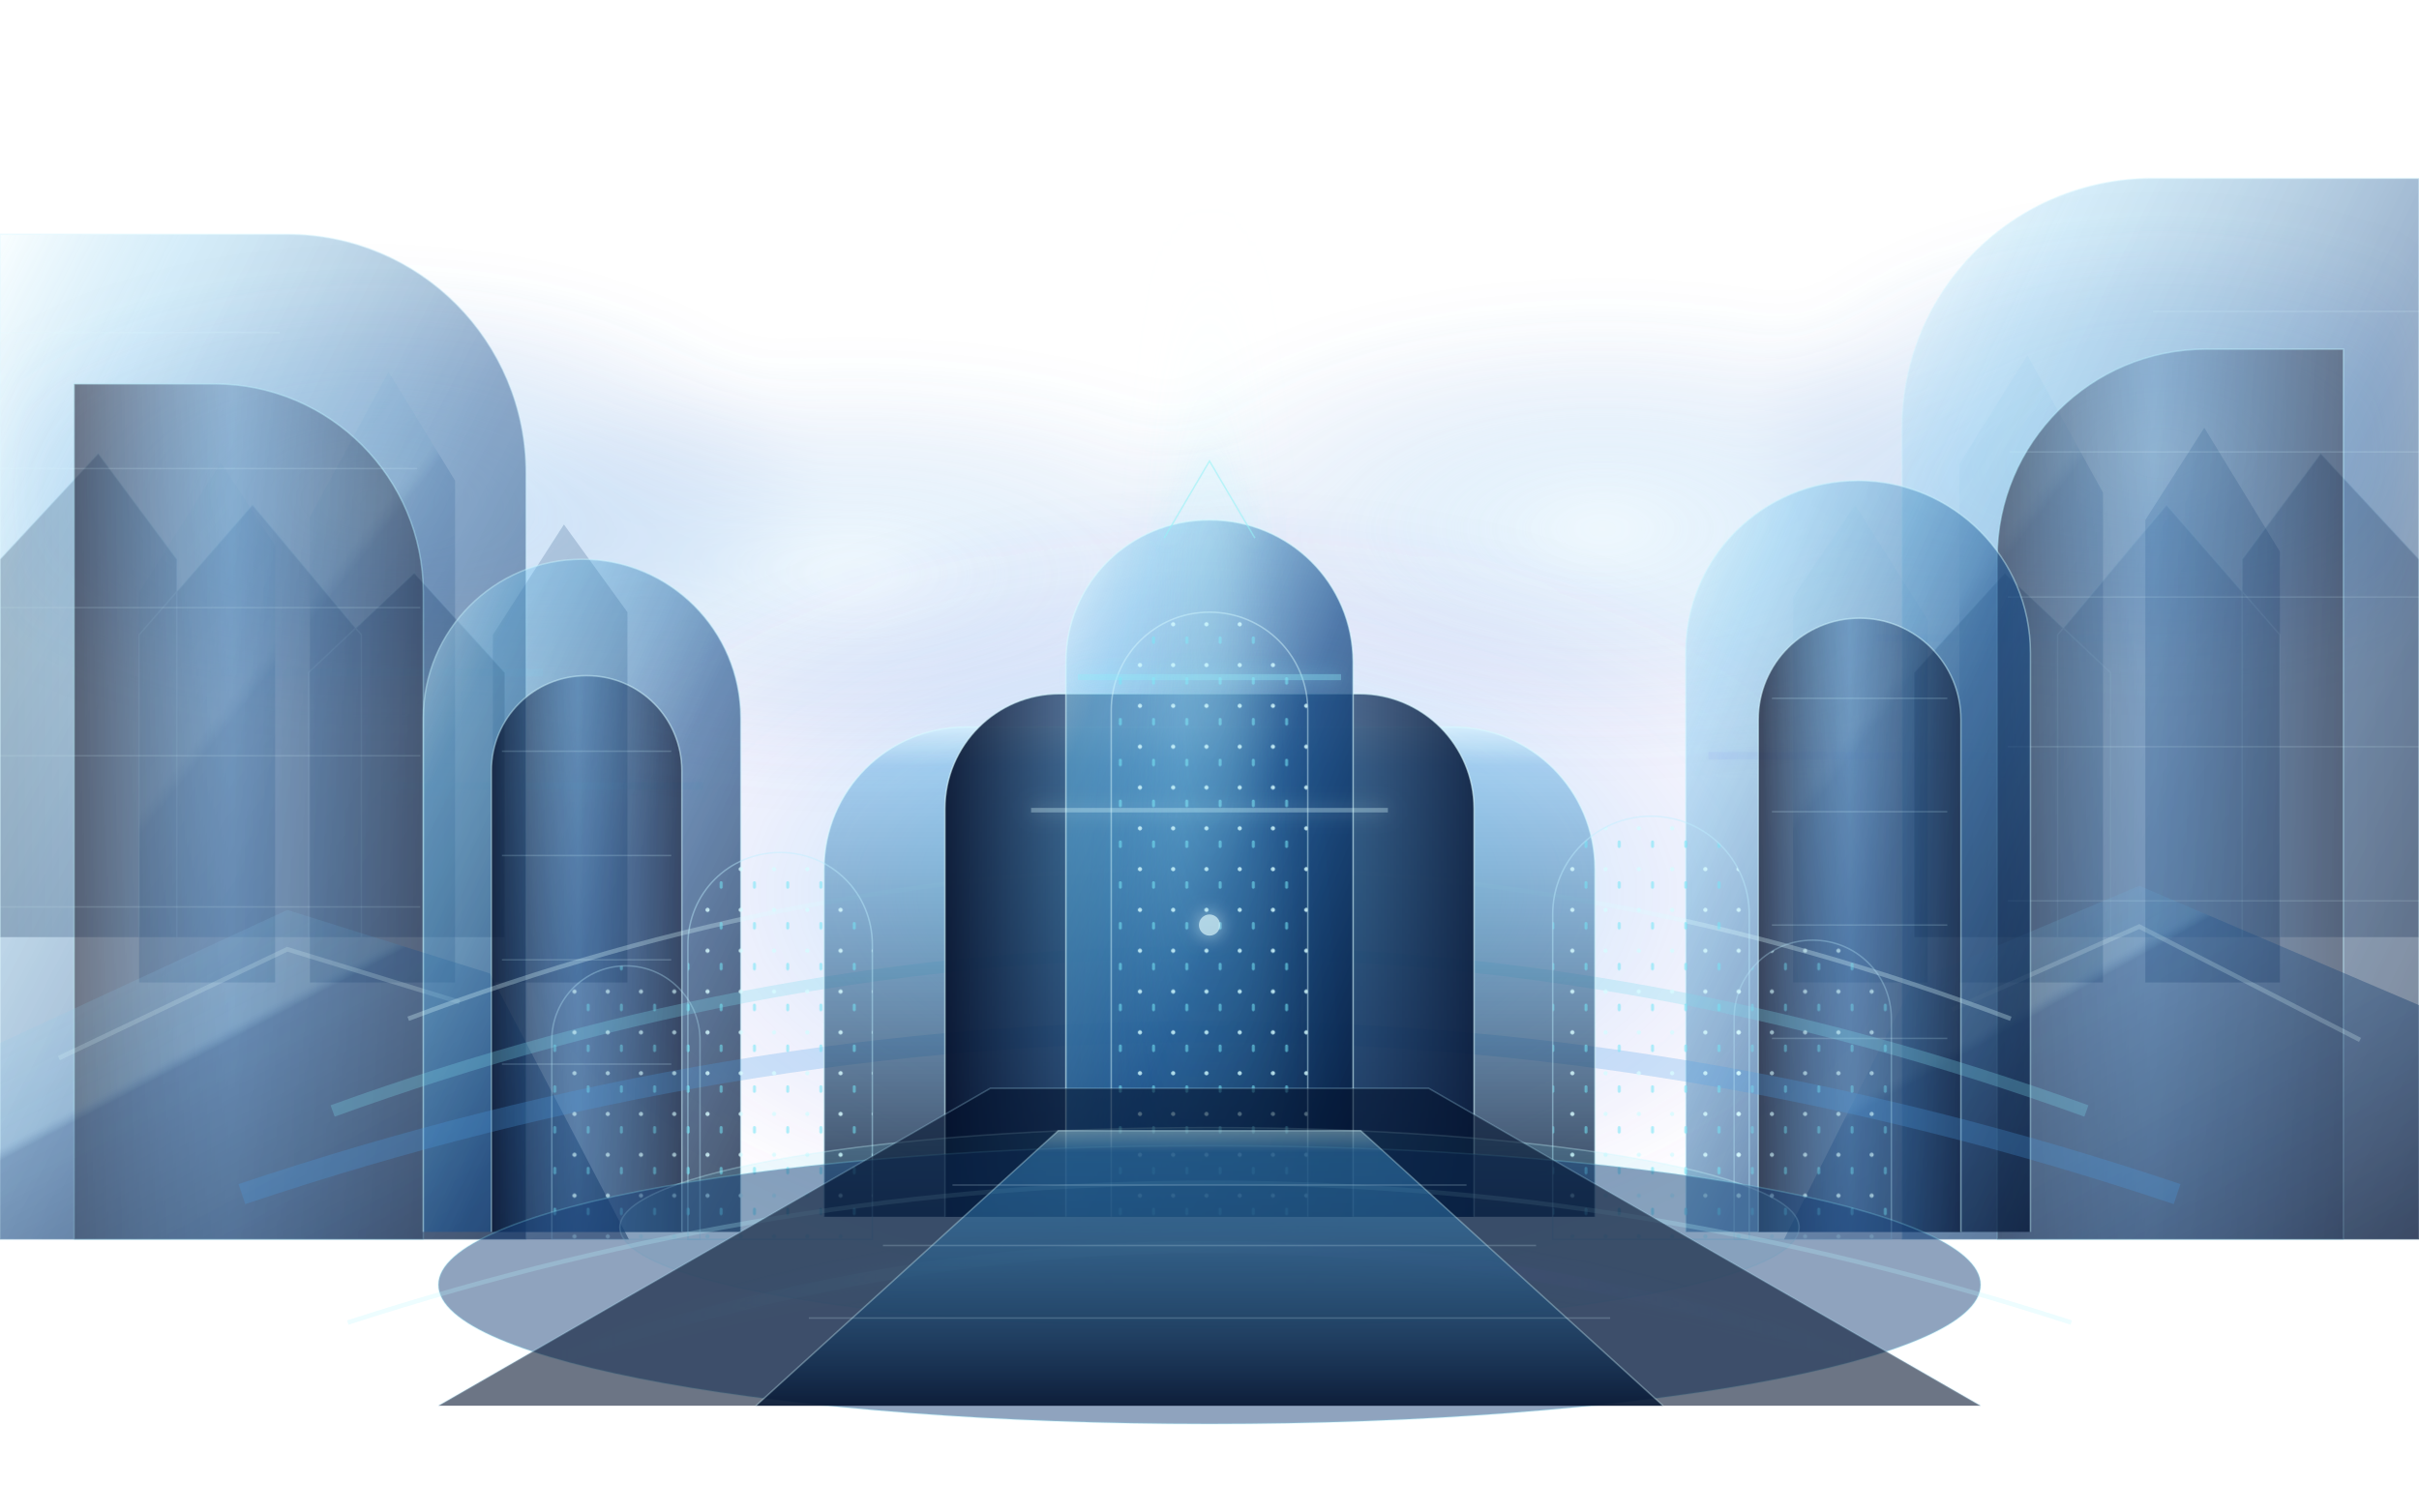
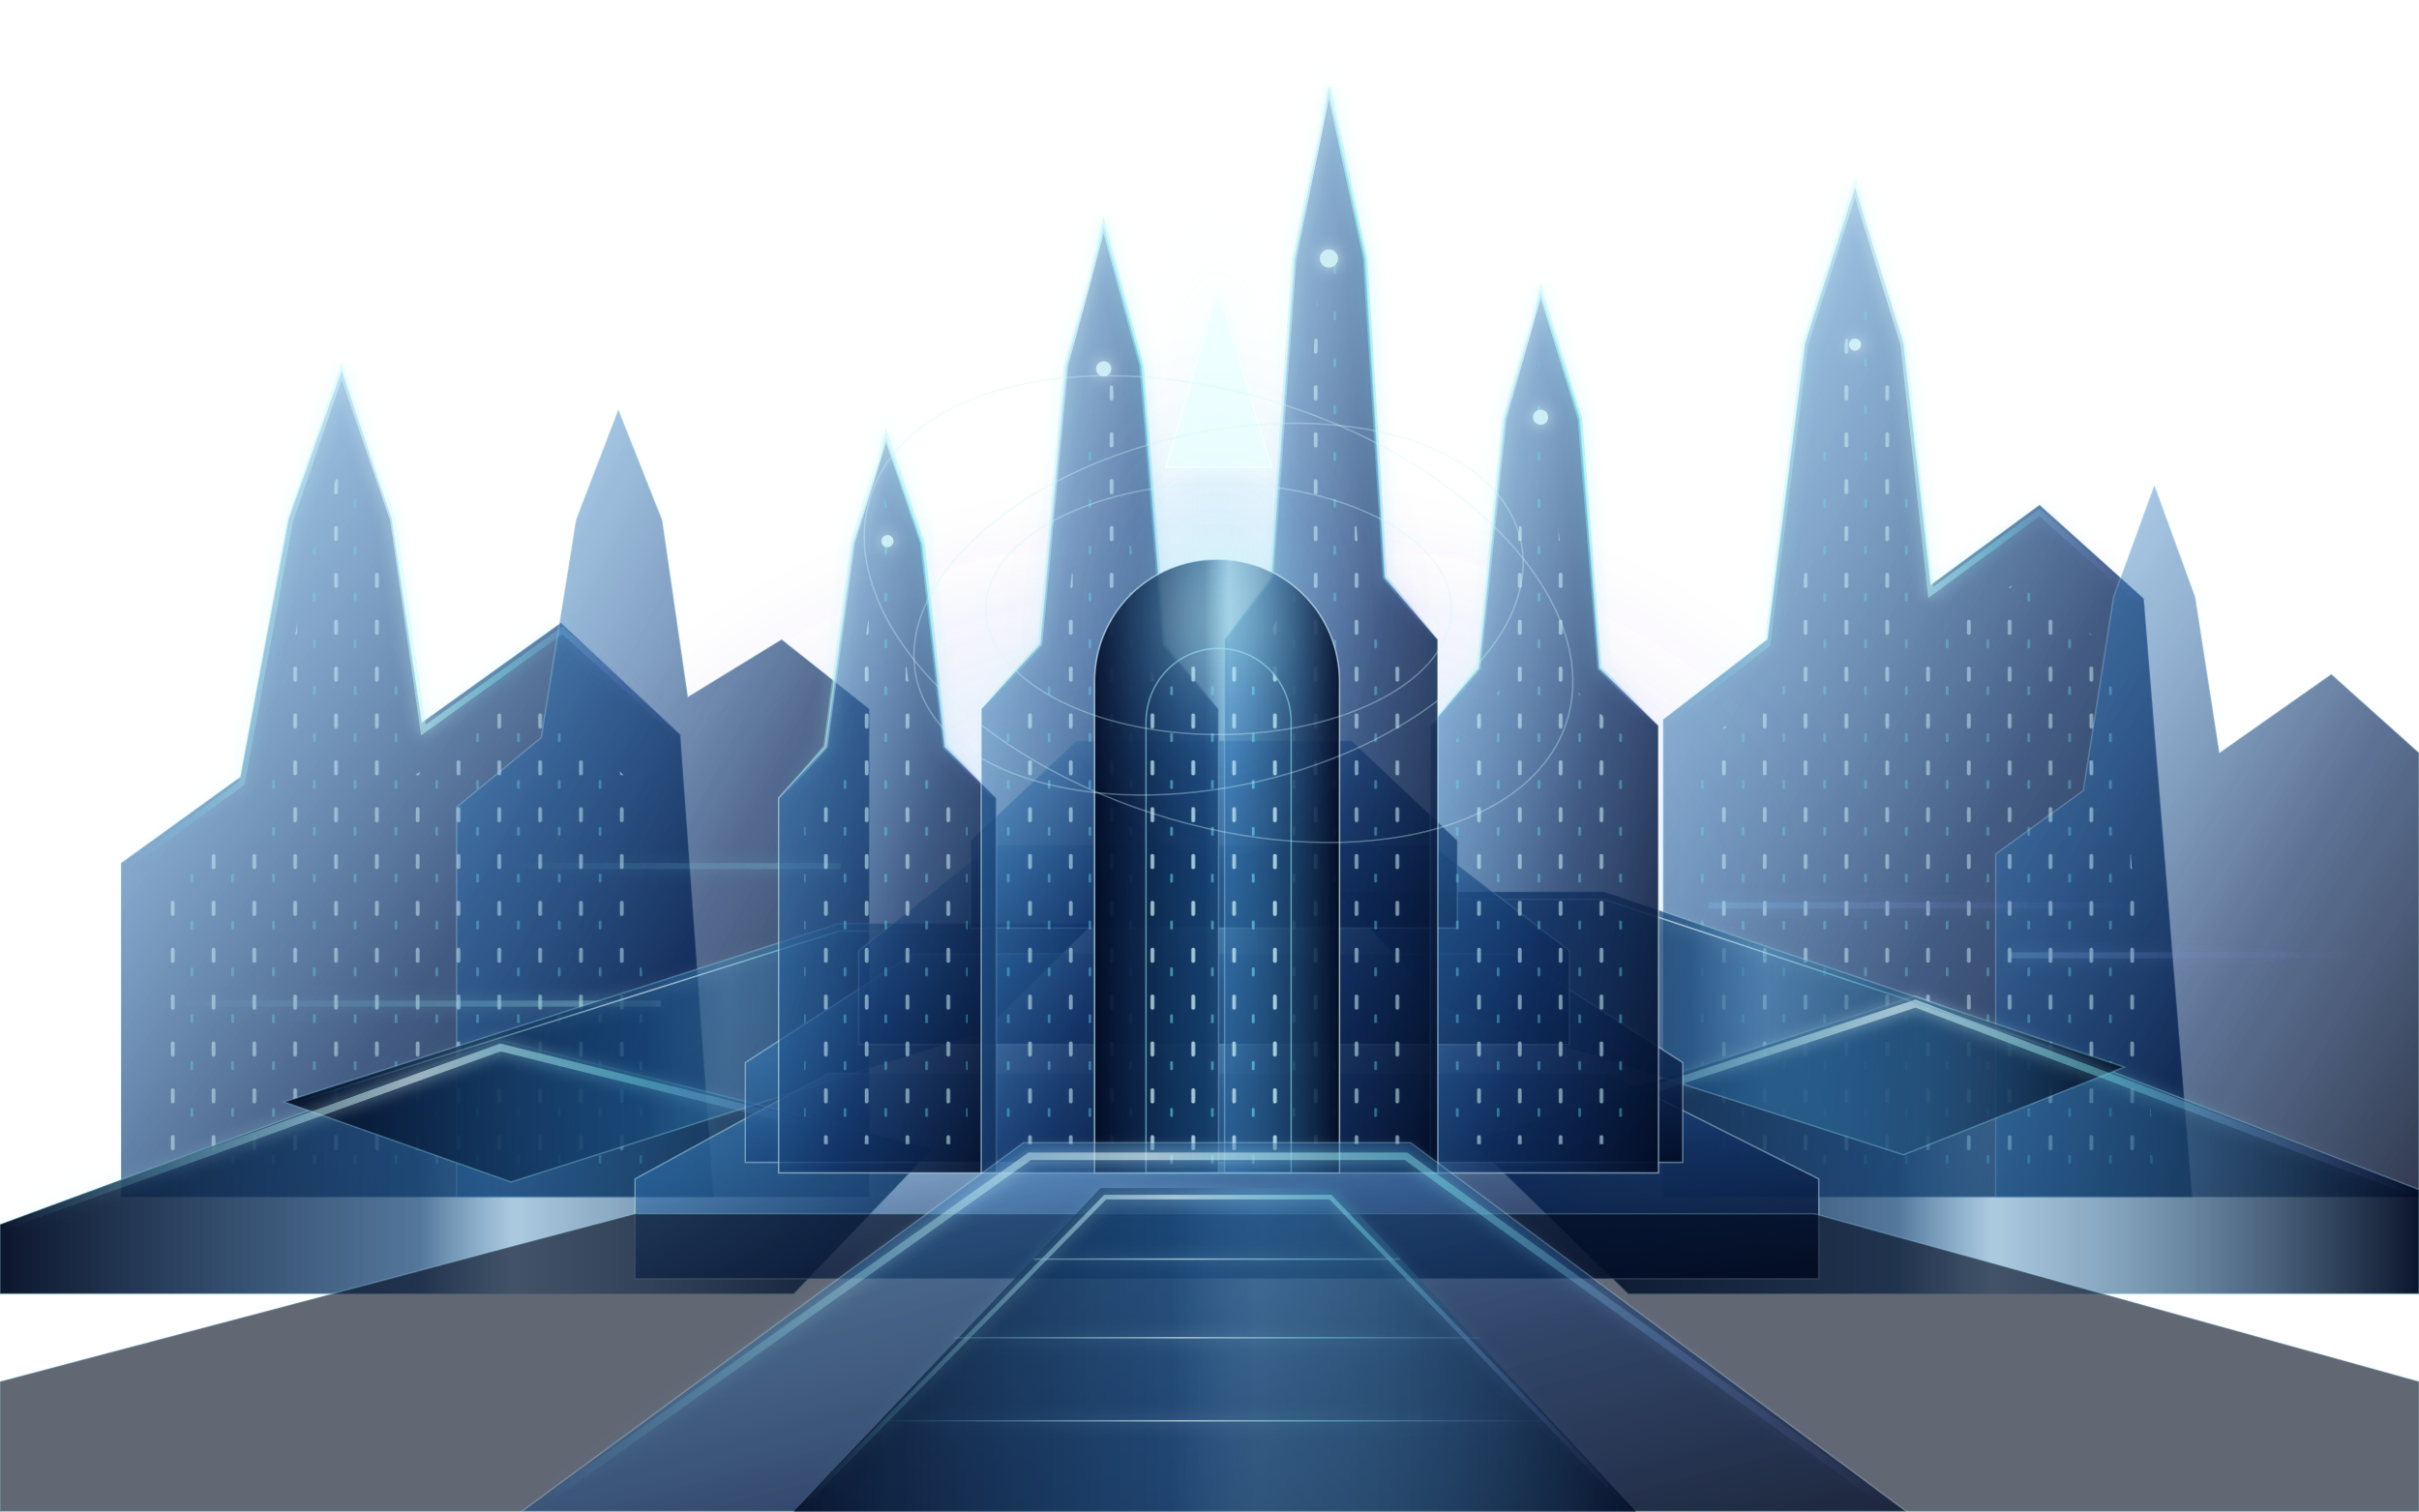
<svg xmlns="http://www.w3.org/2000/svg" viewBox="0 0 1600 1000" fill="none">
  <defs>
-     <linearGradient id="tower" x1="0" y1="0" x2="1" y2="1">
-       <stop stop-color="#EEFCFF" stop-opacity=".62" />
-       <stop offset=".18" stop-color="#67BDEA" stop-opacity=".46" />
-       <stop offset=".55" stop-color="#174D8A" stop-opacity=".72" />
-       <stop offset="1" stop-color="#031534" stop-opacity=".9" />
+     <linearGradient id="facade" x1="0" y1="0" x2="1" y2="1">
+       <stop stop-color="#B8EEFF" stop-opacity=".54" />
+       <stop offset=".18" stop-color="#367FC0" stop-opacity=".5" />
+       <stop offset=".62" stop-color="#102F62" stop-opacity=".78" />
+       <stop offset="1" stop-color="#020D26" stop-opacity=".94" />
    </linearGradient>
    <linearGradient id="recess" x1="0" y1="0" x2="1" y2="0">
-       <stop stop-color="#020E29" stop-opacity=".9" />
-       <stop offset=".45" stop-color="#225994" stop-opacity=".5" />
-       <stop offset="1" stop-color="#061839" stop-opacity=".88" />
+       <stop stop-color="#020C24" stop-opacity=".96" />
+       <stop offset=".45" stop-color="#174778" stop-opacity=".74" />
+       <stop offset=".55" stop-color="#387FB3" stop-opacity=".42" />
+       <stop offset="1" stop-color="#020C24" stop-opacity=".96" />
    </linearGradient>
-     <linearGradient id="platform" x1="0" y1="0" x2="0" y2="1">
-       <stop stop-color="#C9F5FF" stop-opacity=".4" />
-       <stop offset=".08" stop-color="#429CD9" stop-opacity=".38" />
-       <stop offset="1" stop-color="#03132F" stop-opacity=".82" />
+     <linearGradient id="rim" x1="0" y1="0" x2="1" y2="0">
+       <stop stop-color="#68DCEB" stop-opacity="0" />
+       <stop offset=".45" stop-color="#E9FFFF" stop-opacity=".88" />
+       <stop offset=".68" stop-color="#7CEAF1" stop-opacity=".56" />
+       <stop offset="1" stop-color="#866EE5" stop-opacity="0" />
    </linearGradient>
-     <radialGradient id="cloud">
-       <stop stop-color="#ECFAFF" stop-opacity=".72" />
-       <stop offset=".38" stop-color="#80BDF0" stop-opacity=".34" />
-       <stop offset="1" stop-color="#4072CD" stop-opacity="0" />
+     <linearGradient id="beam" x1="0" y1="0" x2="0" y2="1">
+       <stop stop-color="#F7FFFF" stop-opacity="0" />
+       <stop offset=".28" stop-color="#E5FFFF" stop-opacity=".62" />
+       <stop offset=".75" stop-color="#78E8F2" stop-opacity=".16" />
+       <stop offset="1" stop-color="#4488E2" stop-opacity="0" />
+     </linearGradient>
+     <radialGradient id="aura">
+       <stop stop-color="#F4FFFF" stop-opacity=".86" />
+       <stop offset=".18" stop-color="#A6F3F8" stop-opacity=".42" />
+       <stop offset=".52" stop-color="#4D91E9" stop-opacity=".14" />
+       <stop offset="1" stop-color="#6042C1" stop-opacity="0" />
    </radialGradient>
-     <radialGradient id="horizon">
-       <stop stop-color="#EAFFFF" stop-opacity=".82" />
-       <stop offset=".18" stop-color="#70E8F4" stop-opacity=".45" />
-       <stop offset=".55" stop-color="#4F8DF0" stop-opacity=".16" />
-       <stop offset="1" stop-color="#7247D1" stop-opacity="0" />
-     </radialGradient>
-     <linearGradient id="beam" x1="0" y1="0" x2="0" y2="1">
-       <stop stop-color="#F1FFFF" stop-opacity="0" />
-       <stop offset=".3" stop-color="#C8FAFF" stop-opacity=".42" />
-       <stop offset="1" stop-color="#55D5F2" stop-opacity="0" />
-     </linearGradient>
-     <linearGradient id="facade" x1="0" y1="0" x2="1" y2="1">
-       <stop stop-color="#E8FBFF" stop-opacity=".3" />
-       <stop offset=".36" stop-color="#4AA4DC" stop-opacity=".22" />
-       <stop offset=".38" stop-color="#1A508B" stop-opacity=".48" />
-       <stop offset="1" stop-color="#071A3E" stop-opacity=".84" />
-     </linearGradient>
-     <linearGradient id="violetLight" x1="0" y1="0" x2="1" y2="0">
-       <stop stop-color="#8BEFFF" stop-opacity="0" />
-       <stop offset=".48" stop-color="#C3EFFF" stop-opacity=".5" />
-       <stop offset=".7" stop-color="#B499FF" stop-opacity=".28" />
-       <stop offset="1" stop-color="#8BEFFF" stop-opacity="0" />
-     </linearGradient>
-     <pattern id="windows" width="22" height="27" patternUnits="userSpaceOnUse">
-       <circle cx="6" cy="8" r="1.4" fill="#D7FBFF" fill-opacity=".8" />
-       <rect x="14" y="16" width="2" height="5" rx="1" fill="#75E6F5" fill-opacity=".55" />
+     <pattern id="apertures" width="27" height="31" patternUnits="userSpaceOnUse">
+       <rect x="5" y="7" width="2.5" height="10" rx="1.2" fill="#D9FCFF" fill-opacity=".65" />
+       <rect x="18" y="20" width="1.8" height="6" rx=".9" fill="#68E3EF" fill-opacity=".48" />
    </pattern>
-     <filter id="soft" x="-30%" y="-30%" width="160%" height="160%">
-       <feGaussianBlur stdDeviation="18" />
-     </filter>
-     <filter id="glow" x="-40%" y="-40%" width="180%" height="180%">
-       <feGaussianBlur stdDeviation="6" result="b" />
+     <filter id="glow" x="-35%" y="-35%" width="170%" height="170%">
+       <feGaussianBlur stdDeviation="5" result="b" />
      <feMerge>
        <feMergeNode in="b" />
        <feMergeNode in="SourceGraphic" />
      </feMerge>
    </filter>
+     <filter id="soft" x="-30%" y="-40%" width="160%" height="180%">
+       <feGaussianBlur stdDeviation="22" />
+     </filter>
  </defs>
-   <g opacity=".82" filter="url(#soft)">
-     <ellipse cx="245" cy="330" rx="300" ry="145" fill="url(#cloud)" />
-     <ellipse cx="565" cy="380" rx="330" ry="135" fill="url(#cloud)" opacity=".7" />
-     <ellipse cx="1060" cy="350" rx="330" ry="145" fill="url(#cloud)" opacity=".75" />
-     <ellipse cx="1430" cy="300" rx="280" ry="150" fill="url(#cloud)" />
+   <ellipse cx="806" cy="585" rx="440" ry="250" fill="url(#aura)" filter="url(#soft)" opacity=".9" />
+   <path d="M806 95 675 860h262L806 95Z" fill="url(#beam)" filter="url(#soft)" opacity=".75" />
+   <g fill="url(#facade)" stroke="#BDEFFC" stroke-opacity=".28">
+     <path d="M80 792V571l79-57 32-171 35-98 33 98 20 135 92-66 79 74 22 306H80Z" />
+     <path d="M302 792V534l56-46 23-144 28-73 29 73 17 117 62-38 58 46v323H302Z" opacity=".9" />
+     <path d="M1100 792V476l69-53 25-196 33-103 32 103 18 160 72-53 69 62 32 396h-350Z" />
+     <path d="M1320 792V565l58-42 20-128 27-74 27 74 16 103 74-52 58 52v294h-280Z" opacity=".86" />
  </g>
-   <ellipse cx="800" cy="590" rx="470" ry="250" fill="url(#horizon)" filter="url(#soft)" />
-   <g opacity=".34" fill="url(#facade)">
-     <path d="M92 650V392l54-86 36 55v289h-90ZM205 650V342l52-96 44 72v332h-96ZM326 650V420l47-73 42 58v245h-89Z" />
-     <path d="M1508 650V365l-50-82-39 61v306h89ZM1391 650V326l-50-91-45 72v343h95ZM1275 650V410l-48-76-41 61v255h89Z" />
+   <g fill="url(#apertures)" opacity=".7">
+     <path d="M110 777V587l65-46 27-161 26-81 27 83 18 132 77-57 64 57 22 263H110Z" />
+     <path d="M1124 777V493l59-43 28-188 19-72 25 73 17 166 66-47 61 51 27 344h-282Z" />
  </g>
-   <g stroke="url(#violetLight)" stroke-width="5" opacity=".58" filter="url(#glow)">
-     <path d="M112 445h247M1241 422h247M252 520h213M1130 500h228" />
+   <g stroke="url(#rim)" stroke-width="4" filter="url(#glow)" opacity=".72">
+     <path d="M83 574 160 518l32-174 34-99 34 99 20 139 92-66 80 72" />
+     <path d="m1101 479 68-53 25-198 33-104 32 104 18 164 72-53 70 62" />
+     <path d="M107 664h330M1130 599h286" />
+     <path d="M327 573h229M1329 632h250" />
  </g>
-   <g opacity=".32" stroke="#BCEFFF" stroke-opacity=".45">
-     <path d="M0 620V370L65 300l52 70v250M92 620V420l75-86 72 86v200M204 620V445l70-66 60 66v175" fill="url(#recess)" />
-     <path d="M1600 620V370l-65-70-52 70v250M1508 620V420l-75-86-72 86v200M1396 620V445l-70-66-60 66v175" fill="url(#recess)" />
+   <g fill="url(#recess)" stroke="#9DE9F5" stroke-opacity=".3">
+     <path d="M0 810 331 688l286 72-92 96H0v-46Z" />
+     <path d="M1600 787 1267 659l-294 96 104 101h523v-69Z" />
+     <path d="M188 729 555 611h168l-73 72-312 99-150-53Z" />
+     <path d="M1405 706 1061 590H884l69 76 306 98 146-58Z" />
  </g>
-   <g opacity=".6">
-     <path d="M0 820V155h190c88 0 158 71 158 158v507H0Z" fill="url(#tower)" stroke="#CBF4FF" stroke-opacity=".48" />
-     <path d="M49 820V254h93c76 0 138 62 138 138v428H49Z" fill="url(#recess)" stroke="#9DE9FA" stroke-opacity=".48" />
-     <path d="M0 220h185M0 310h276M0 402h278M0 500h278M0 600h278" stroke="#C8F5FF" stroke-opacity=".16" />
-     <path d="M1600 820V118h-176c-92 0-166 74-166 166v536h342Z" fill="url(#tower)" stroke="#CBF4FF" stroke-opacity=".48" />
-     <path d="M1550 820V231h-91c-76 0-138 62-138 138v451h229Z" fill="url(#recess)" stroke="#9DE9FA" stroke-opacity=".48" />
-     <path d="M1600 206h-176M1600 299h-271M1600 395h-272M1600 494h-272M1600 596h-272" stroke="#C8F5FF" stroke-opacity=".16" />
+   <g stroke="url(#rim)" filter="url(#glow)" opacity=".7">
+     <path d="M0 812 331 693l286 71" stroke-width="5" />
+     <path d="M1600 790 1267 664l-294 96" stroke-width="5" />
+     <path d="M190 731 555 616h168" />
+     <path d="M1402 708 1061 595H884" />
  </g>
-   <g opacity=".64">
-     <path d="M0 820V690l190-88 134 42 92 176H0Z" fill="url(#facade)" />
-     <path d="M1600 820V665l-185-79-149 63-86 171h420Z" fill="url(#facade)" />
-     <path d="M39 700 190 628l114 35M1561 688l-146-75-124 55" stroke="#DDFBFF" stroke-opacity=".32" stroke-width="3" />
+   <g fill="url(#facade)" stroke="#D6F9FF" stroke-opacity=".4">
+     <path d="M420 846v-66l128-70h516l139 70v66H420Z" />
+     <path d="M493 769v-66l111-72h397l112 72v66H493Z" />
+     <path d="M568 691v-62l88-70h291l91 70v62H568Z" />
+     <path d="M642 614v-58l70-66h182l70 66v58H642Z" />
  </g>
-   <g opacity=".82" stroke="#C8F6FF" stroke-opacity=".52">
-     <path d="M280 815V475c0-58 47-105 105-105s105 47 105 105v340" fill="url(#tower)" />
-     <path d="M1115 815V432c0-63 51-114 114-114s114 51 114 114v383" fill="url(#tower)" />
-     <path d="M325 815V510c0-35 28-63 63-63s63 28 63 63v305" fill="url(#recess)" />
-     <path d="M1163 815V476c0-37 30-67 67-67s67 30 67 67v339" fill="url(#recess)" />
-     <path d="M332 497h112M332 566h112M332 635h112M332 704h112" stroke-opacity=".2" />
-     <path d="M1172 462h116M1172 537h116M1172 612h116M1172 687h116" stroke-opacity=".2" />
+   <g stroke="url(#rim)" filter="url(#glow)" opacity=".86">
+     <path d="M428 780h766" stroke-width="7" />
+     <path d="M501 703h603" stroke-width="5" />
+     <path d="M575 629h456" stroke-width="4" />
+     <path d="M649 556h309" stroke-width="3" />
  </g>
-   <g opacity=".72">
-     <path d="M270 674Q800 474 1330 674" stroke="#D9FAFF" stroke-opacity=".42" stroke-width="3" />
-     <path d="M220 735Q800 525 1380 735" stroke="#7CDCEC" stroke-opacity=".38" stroke-width="8" />
-     <path d="M160 790Q800 575 1440 790" stroke="#4C9FE4" stroke-opacity=".35" stroke-width="14" />
+   <g fill="url(#facade)" stroke="#D8FAFF" stroke-opacity=".5">
+     <path d="M515 776V528l31-34 18-134 22-71 24 71 15 134 34 34v248H515Z" />
+     <path d="M946 776V480l32-38 17-165 24-85 26 85 13 165 39 38v296H946Z" />
+     <path d="M649 776V469l39-43 17-184 25-93 25 93 15 184 36 43v307H649Z" />
+     <path d="M810 776V423l31-41 15-211 23-113 24 113 13 211 35 41v353H810Z" />
  </g>
-   <g stroke="#D7FAFF" stroke-opacity=".58">
-     <path d="M545 805V575c0-52 42-94 94-94h322c52 0 94 42 94 94v230" fill="url(#platform)" />
-     <path d="M625 805V535c0-42 34-76 76-76h198c42 0 76 34 76 76v270" fill="url(#recess)" />
-     <path d="M705 805V438c0-52 42-94 95-94s95 42 95 94v367" fill="url(#tower)" />
-     <path d="M735 805V470c0-36 29-65 65-65s65 29 65 65v335" fill="url(#windows)" stroke-opacity=".45" />
-     <path d="M800 340V175" stroke="#E8FFFF" stroke-width="3" filter="url(#glow)" />
-     <path d="M770 356 800 305l30 51" fill="none" stroke="#90F2F5" filter="url(#glow)" />
+   <g fill="url(#apertures)" opacity=".8">
+     <path d="M532 757V538l30-31 23-183 23 184 32 30v219H532Z" />
+     <path d="M960 757V493l32-37 26-218 25 219 37 36v264H960Z" />
+     <path d="M664 757V481l38-42 28-238 27 238 34 42v276H664Z" />
+     <path d="M826 757V435l29-38 24-286 22 286 34 38v322H826Z" />
  </g>
-   <g opacity=".72" filter="url(#glow)">
-     <path d="M640 612h320" stroke="url(#violetLight)" stroke-width="6" />
-     <path d="M682 536h236" stroke="#D9FBFF" stroke-opacity=".46" stroke-width="3" />
-     <path d="M713 448h174" stroke="#91EEFA" stroke-opacity=".5" stroke-width="4" />
-     <circle cx="800" cy="612" r="7" fill="#EFFFFF" />
+   <g stroke="url(#rim)" stroke-width="3" filter="url(#glow)" opacity=".9">
+     <path d="m515 529 31-35 18-135 22-71 24 71 15 135 34 35" />
+     <path d="m946 481 32-39 17-165 24-85 26 85 13 165 39 39" />
+     <path d="m649 470 39-44 17-184 25-93 25 93 15 184 36 44" />
+     <path d="m810 424 31-42 15-211 23-113 24 113 13 211 35 42" />
  </g>
-   <g fill="url(#windows)" stroke="#BCEFFF" stroke-opacity=".42">
-     <path d="M455 820V625c0-34 27-61 61-61s61 27 61 61v195H455Z" />
-     <path d="M1027 820V605c0-36 29-65 65-65s65 29 65 65v215h-130Z" />
-     <path d="M365 820V688c0-27 22-49 49-49s49 22 49 49v132h-98Z" opacity=".75" />
-     <path d="M1147 820V674c0-29 23-52 52-52s52 23 52 52v146h-104Z" opacity=".72" />
+   <path d="M724 776V451c0-45 36-81 81-81s81 36 81 81v325H724Z" fill="url(#recess)" stroke="#E2FCFF" stroke-opacity=".62" />
+   <path d="M758 776V478c0-27 21-49 48-49s48 22 48 49v298h-96Z" fill="url(#apertures)" stroke="#9CF0F5" stroke-opacity=".54" />
+   <ellipse cx="806" cy="409" rx="112" ry="166" fill="url(#aura)" filter="url(#soft)" opacity=".78" />
+   <path d="M806 145V842" stroke="#EFFFFF" stroke-opacity=".74" stroke-width="3" filter="url(#glow)" />
+   <path d="m806 193-35 116h70l-35-116Z" fill="#E8FFFF" fill-opacity=".58" stroke="#F7FFFF" filter="url(#glow)" />
+   <g stroke="#CFF9FF" stroke-opacity=".34">
+     <ellipse cx="806" cy="403" rx="154" ry="83" />
+     <ellipse cx="806" cy="403" rx="205" ry="117" transform="rotate(-13 806 403)" />
+     <ellipse cx="806" cy="403" rx="242" ry="142" transform="rotate(18 806 403)" />
  </g>
-   <path d="M800 130 735 850h130L800 130Z" fill="url(#beam)" opacity=".72" filter="url(#soft)" />
-   <path d="M800 154V884" stroke="#E6FFFF" stroke-opacity=".72" stroke-width="2" filter="url(#glow)" />
-   <ellipse cx="800" cy="812" rx="390" ry="66" fill="#63DDEB" fill-opacity=".1" stroke="#C9F7FF" stroke-opacity=".32" />
-   <ellipse cx="800" cy="850" rx="510" ry="92" fill="#163F78" fill-opacity=".48" stroke="#80DBF0" stroke-opacity=".26" />
-   <path d="M230 875Q800 690 1370 875" stroke="#B5F5FF" stroke-opacity=".24" stroke-width="3" />
-   <path d="M360 902Q800 748 1240 902" stroke="url(#violetLight)" stroke-width="8" opacity=".45" filter="url(#glow)" />
-   <path d="M290 930 655 720h290l365 210" fill="#03122D" fill-opacity=".58" stroke="#B4EFFF" stroke-opacity=".25" />
-   <path d="M500 930 700 748h200l200 182" fill="url(#platform)" stroke="#D4FAFF" stroke-opacity=".34" />
-   <path d="M535 872h530M584 824h432M630 784h340" stroke="#D7F9FF" stroke-opacity=".2" />
+   <path d="M0 914 420 803h780l400 111v86H0v-86Z" fill="#020B20" fill-opacity=".62" stroke="#9DEAF5" stroke-opacity=".25" />
+   <path d="M345 1000 677 756h256l328 244H345Z" fill="url(#facade)" opacity=".76" stroke="#CEF8FF" stroke-opacity=".34" />
+   <path d="M525 1000 728 786h155l199 214H525Z" fill="url(#recess)" opacity=".86" />
+   <g stroke="url(#rim)" opacity=".72" filter="url(#glow)">
+     <path d="M355 997 681 765h249l321 232" stroke-width="5" />
+     <path d="M530 997 731 792h149l197 205" stroke-width="3" />
+     <path d="M579 940h451M631 885h348M684 833h242" />
+   </g>
+   <g fill="#DFFFFF" filter="url(#glow)" opacity=".8">
+     <circle cx="587" cy="358" r="4" />
+     <circle cx="730" cy="244" r="5" />
+     <circle cx="879" cy="171" r="6" />
+     <circle cx="1019" cy="276" r="5" />
+     <circle cx="1227" cy="228" r="4" />
+   </g>
</svg>
